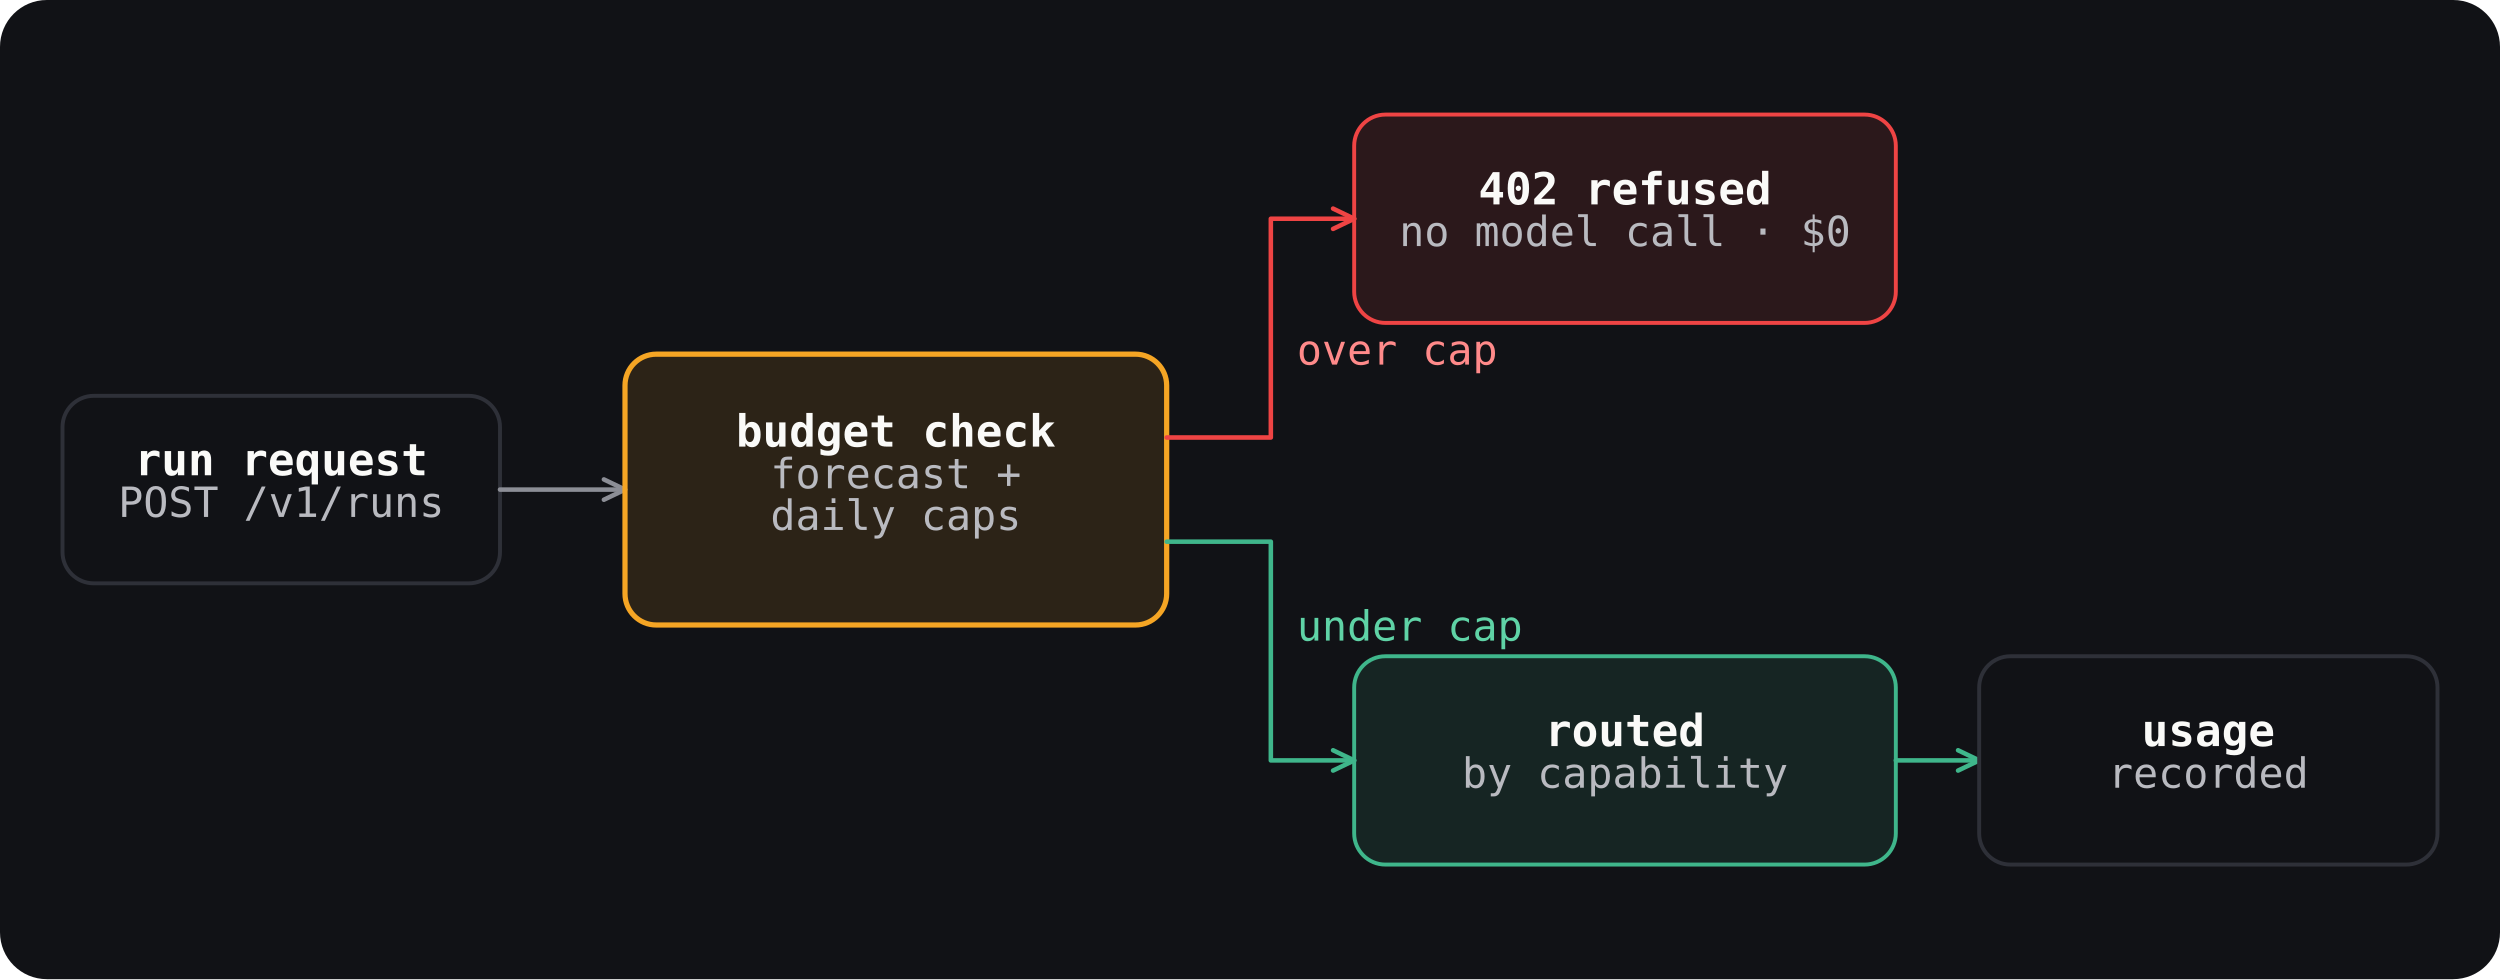
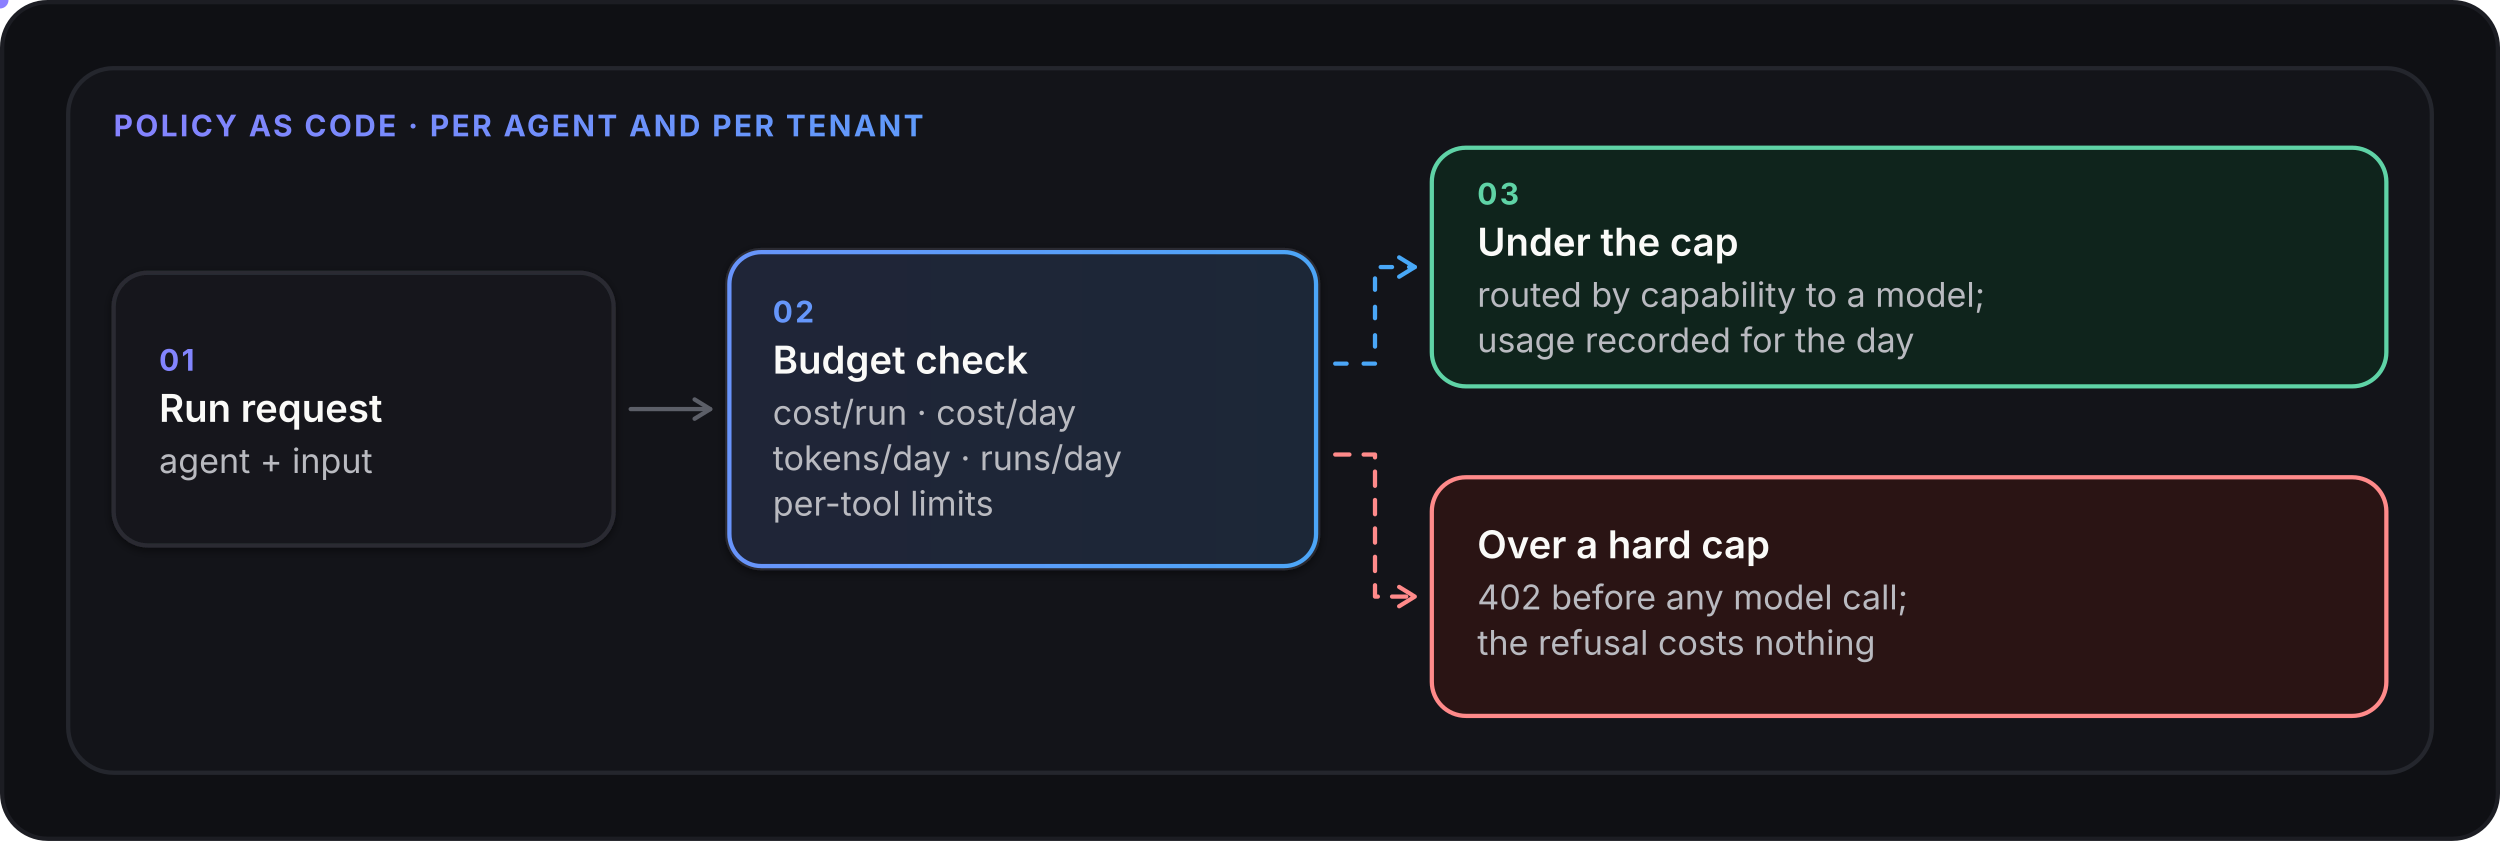
- <svg xmlns="http://www.w3.org/2000/svg" viewBox="0 0 960 376" width="960" height="376" role="img" aria-labelledby="t d">
-   <rect width="960" height="376" rx="18" fill="#111216" />
-   <rect x="24" y="152" width="168" height="72" rx="12" fill="#111216" stroke="#2e3038" stroke-width="1.5" />
-   <text x="108" y="182.5" font-family="'JetBrains Mono', ui-monospace, SFMono-Regular, Menlo, Consolas, monospace" font-size="17" font-weight="600" fill="#fafaf8" text-anchor="middle">run request</text>
-   <text x="108" y="198.5" font-family="'JetBrains Mono', ui-monospace, SFMono-Regular, Menlo, Consolas, monospace" font-size="16" font-weight="400" fill="#b9bac0" text-anchor="middle">POST /v1/runs</text>
-   <path d="M192 188 L240 188" fill="none" stroke="#8c8e96" stroke-width="1.75" stroke-linecap="round" stroke-linejoin="round" />
-   <path d="M231.9 191.9 L240 188 L231.9 184.1" fill="none" stroke="#8c8e96" stroke-width="1.75" stroke-linecap="round" stroke-linejoin="round" />
-   <rect x="240" y="136" width="208" height="104" rx="12" fill="#f5a524" fill-opacity="0.12" stroke="#f5a524" stroke-width="2" />
-   <text x="344" y="171.5" font-family="'JetBrains Mono', ui-monospace, SFMono-Regular, Menlo, Consolas, monospace" font-size="17" font-weight="600" fill="#fafaf8" text-anchor="middle">budget check</text>
-   <text x="344" y="187.5" font-family="'JetBrains Mono', ui-monospace, SFMono-Regular, Menlo, Consolas, monospace" font-size="16" font-weight="400" fill="#b9bac0" text-anchor="middle">forecast +</text>
-   <text x="344" y="203.5" font-family="'JetBrains Mono', ui-monospace, SFMono-Regular, Menlo, Consolas, monospace" font-size="16" font-weight="400" fill="#b9bac0" text-anchor="middle">daily caps</text>
-   <path d="M448 168 L488 168 L488 84 L520 84" fill="none" stroke="#ef4444" stroke-width="1.75" stroke-linecap="round" stroke-linejoin="round" />
-   <path d="M511.9 87.9 L520 84 L511.9 80.1" fill="none" stroke="#ef4444" stroke-width="1.75" stroke-linecap="round" stroke-linejoin="round" />
-   <rect x="520" y="44" width="208" height="80" rx="12" fill="#ef4444" fill-opacity="0.12" stroke="#ef4444" stroke-width="1.5" />
-   <text x="624" y="78.5" font-family="'JetBrains Mono', ui-monospace, SFMono-Regular, Menlo, Consolas, monospace" font-size="17" font-weight="600" fill="#fafaf8" text-anchor="middle">402 refused</text>
-   <text x="624" y="94.5" font-family="'JetBrains Mono', ui-monospace, SFMono-Regular, Menlo, Consolas, monospace" font-size="16" font-weight="400" fill="#b9bac0" text-anchor="middle">no model call · $0</text>
-   <path d="M448 208 L488 208 L488 292 L520 292" fill="none" stroke="#3fb68b" stroke-width="1.75" stroke-linecap="round" stroke-linejoin="round" />
-   <path d="M511.9 295.9 L520 292 L511.9 288.1" fill="none" stroke="#3fb68b" stroke-width="1.75" stroke-linecap="round" stroke-linejoin="round" />
-   <rect x="520" y="252" width="208" height="80" rx="12" fill="#3fb68b" fill-opacity="0.12" stroke="#3fb68b" stroke-width="1.5" />
-   <text x="624" y="286.5" font-family="'JetBrains Mono', ui-monospace, SFMono-Regular, Menlo, Consolas, monospace" font-size="17" font-weight="600" fill="#fafaf8" text-anchor="middle">routed</text>
-   <text x="624" y="302.5" font-family="'JetBrains Mono', ui-monospace, SFMono-Regular, Menlo, Consolas, monospace" font-size="16" font-weight="400" fill="#b9bac0" text-anchor="middle">by capability</text>
-   <path d="M728 292 L760 292" fill="none" stroke="#3fb68b" stroke-width="1.75" stroke-linecap="round" stroke-linejoin="round" />
-   <path d="M751.9 295.9 L760 292 L751.9 288.1" fill="none" stroke="#3fb68b" stroke-width="1.75" stroke-linecap="round" stroke-linejoin="round" />
-   <rect x="760" y="252" width="176" height="80" rx="12" fill="#111216" stroke="#2e3038" stroke-width="1.5" />
-   <text x="848" y="286.5" font-family="'JetBrains Mono', ui-monospace, SFMono-Regular, Menlo, Consolas, monospace" font-size="17" font-weight="600" fill="#fafaf8" text-anchor="middle">usage</text>
-   <text x="848" y="302.5" font-family="'JetBrains Mono', ui-monospace, SFMono-Regular, Menlo, Consolas, monospace" font-size="16" font-weight="400" fill="#b9bac0" text-anchor="middle">recorded</text>
-   <text x="498" y="140" font-family="'JetBrains Mono', ui-monospace, SFMono-Regular, Menlo, Consolas, monospace" font-size="16" font-weight="400" fill="#ff8a8a" text-anchor="start">over cap</text>
-   <text x="498" y="246" font-family="'JetBrains Mono', ui-monospace, SFMono-Regular, Menlo, Consolas, monospace" font-size="16" font-weight="400" fill="#5fd3a6" text-anchor="start">under cap</text>
+ <svg xmlns="http://www.w3.org/2000/svg" viewBox="0 0 880 296" width="880" height="296" role="img" aria-labelledby="t d">
+   <style>
+ .cv{fill:#0f1014;stroke:#1c1d23;stroke-width:1.5}
+ .zone{fill:#131419;stroke:#24262d;stroke-width:1.5}
+ .card{fill:#17181d;stroke:#2a2c33;stroke-width:1.5}
+ .soft{fill:url(#gs)}.ring{fill:none;stroke:url(#ga);stroke-width:1.5}
+ .ghost{fill:none;stroke:#5c5f68;stroke-width:1.5;stroke-dasharray:4 4}
+ .chip{fill:#17181d;stroke:#2a2c33;stroke-width:1}
+ text{font-family:'Inter Tight','Inter',ui-sans-serif,-apple-system,'Segoe UI',sans-serif}
+ .t{font-size:13.5px;font-weight:600;fill:#fafaf8}
+ .s{font-size:12px;fill:#b9bac0}
+ .m{font:11.5px 'JetBrains Mono',ui-monospace,'SF Mono',Menlo,Consolas,monospace;fill:#b9bac0}
+ .xs{font-size:11px;font-weight:500;fill:#8c8e96}
+ .k{font-size:10.5px;font-weight:650;letter-spacing:.08em;fill:#8c8e96}
+ .ka{fill:url(#ga)}
+ .ln,.la{fill:none;stroke-width:1.5;stroke-linecap:round;stroke-linejoin:round}
+ .ln{stroke:#5c5f68}.la{stroke:url(#ga)}
+ .dash{stroke-dasharray:5 5}
+ .pkt{fill:url(#ga)}
+ .flow{stroke-dasharray:4 6;animation:flow 1.1s linear infinite}
+ @keyframes flow{to{stroke-dashoffset:-20}}
+ @media (prefers-reduced-motion:reduce){.flow{animation:none;stroke-dasharray:none}.pkt{display:none}}
+ </style>
+   <defs>
+     <linearGradient id="ga" gradientUnits="userSpaceOnUse" x1="0" y1="0" x2="880" y2="0">
+       <stop offset="0" stop-color="#8b7fff" />
+       <stop offset="1" stop-color="#14c8f0" />
+     </linearGradient>
+     <linearGradient id="gs" gradientUnits="userSpaceOnUse" x1="0" y1="0" x2="880" y2="0">
+       <stop offset="0" stop-color="#8b7fff" stop-opacity="0.12" />
+       <stop offset="1" stop-color="#14c8f0" stop-opacity="0.12" />
+     </linearGradient>
+     <filter id="sh" x="-10%" y="-10%" width="120%" height="140%">
+       <feDropShadow dx="0" dy="1" stdDeviation="1.6" flood-color="#000000" flood-opacity="0.5" />
+     </filter>
+   </defs>
+   <rect class="cv" x=".75" y=".75" width="878.5" height="294.5" rx="16" />
+   <rect class="zone" x="24" y="24" width="832" height="248" rx="16" />
+   <text class="k ka" x="40" y="48">POLICY AS CODE · PER AGENT AND PER TENANT</text>
+   <rect class="card" x="40" y="96" width="176" height="96" rx="12" filter="url(#sh)" />
+   <text class="k ka" x="56" y="130.5">01</text>
+   <text class="t" x="56" y="148.5">Run request</text>
+   <text class="s" x="56" y="166.5">agent + input</text>
+   <rect class="card" x="256" y="88" width="208" height="112" rx="12" filter="url(#sh)" />
+   <rect class="soft" x="256" y="88" width="208" height="112" rx="12" />
+   <rect class="ring" x="256.75" y="88.75" width="206.5" height="110.5" rx="11.25" />
+   <text class="k ka" x="272" y="113.5">02</text>
+   <text class="t" x="272" y="131.5">Budget check</text>
+   <text class="s" x="272" y="149.5">cost/run · cost/day</text>
+   <text class="s" x="272" y="165.5">tokens/day · runs/day</text>
+   <text class="s" x="272" y="181.5">per-tool limits</text>
+   <rect x="504" y="52" width="336" height="84" rx="12" fill="#0f241c" stroke="#5fd3a6" stroke-width="1.5" />
+   <text class="k" x="520" y="72" style="fill:#5fd3a6">03</text>
+   <text class="t" x="520" y="90">Under the cap</text>
+   <text class="s" x="520" y="108">routed by capability to a model;</text>
+   <text class="s" x="520" y="124">usage recorded for the day</text>
+   <rect x="504" y="168" width="336" height="84" rx="12" fill="#2a1414" stroke="#ff8a8a" stroke-width="1.5" />
+   <text class="t" x="520" y="196.5">Over a hard cap</text>
+   <text class="s" x="520" y="214.5">402 before any model call;</text>
+   <text class="s" x="520" y="230.5">the refusal costs nothing</text>
+   <path class="ln" d="M222 144L250 144" />
+   <path class="ln" d="M244.5 147.4L250 144L244.5 140.6" />
+   <path class="la flow" d="M470 128L484 128L484 94L498 94" />
+   <path class="la" d="M492.5 97.4L498 94L492.5 90.6" />
+   <circle class="pkt" r="3">
+     <animateMotion dur="2.6s" repeatCount="indefinite" path="M470 128L484 128L484 94L498 94" />
+   </circle>
+   <path class="ln dash" style="stroke:#ff8a8a" d="M470 160L484 160L484 210L498 210" />
+   <path class="ln" style="stroke:#ff8a8a" d="M492.5 213.4L498 210L492.5 206.6" />
</svg>
